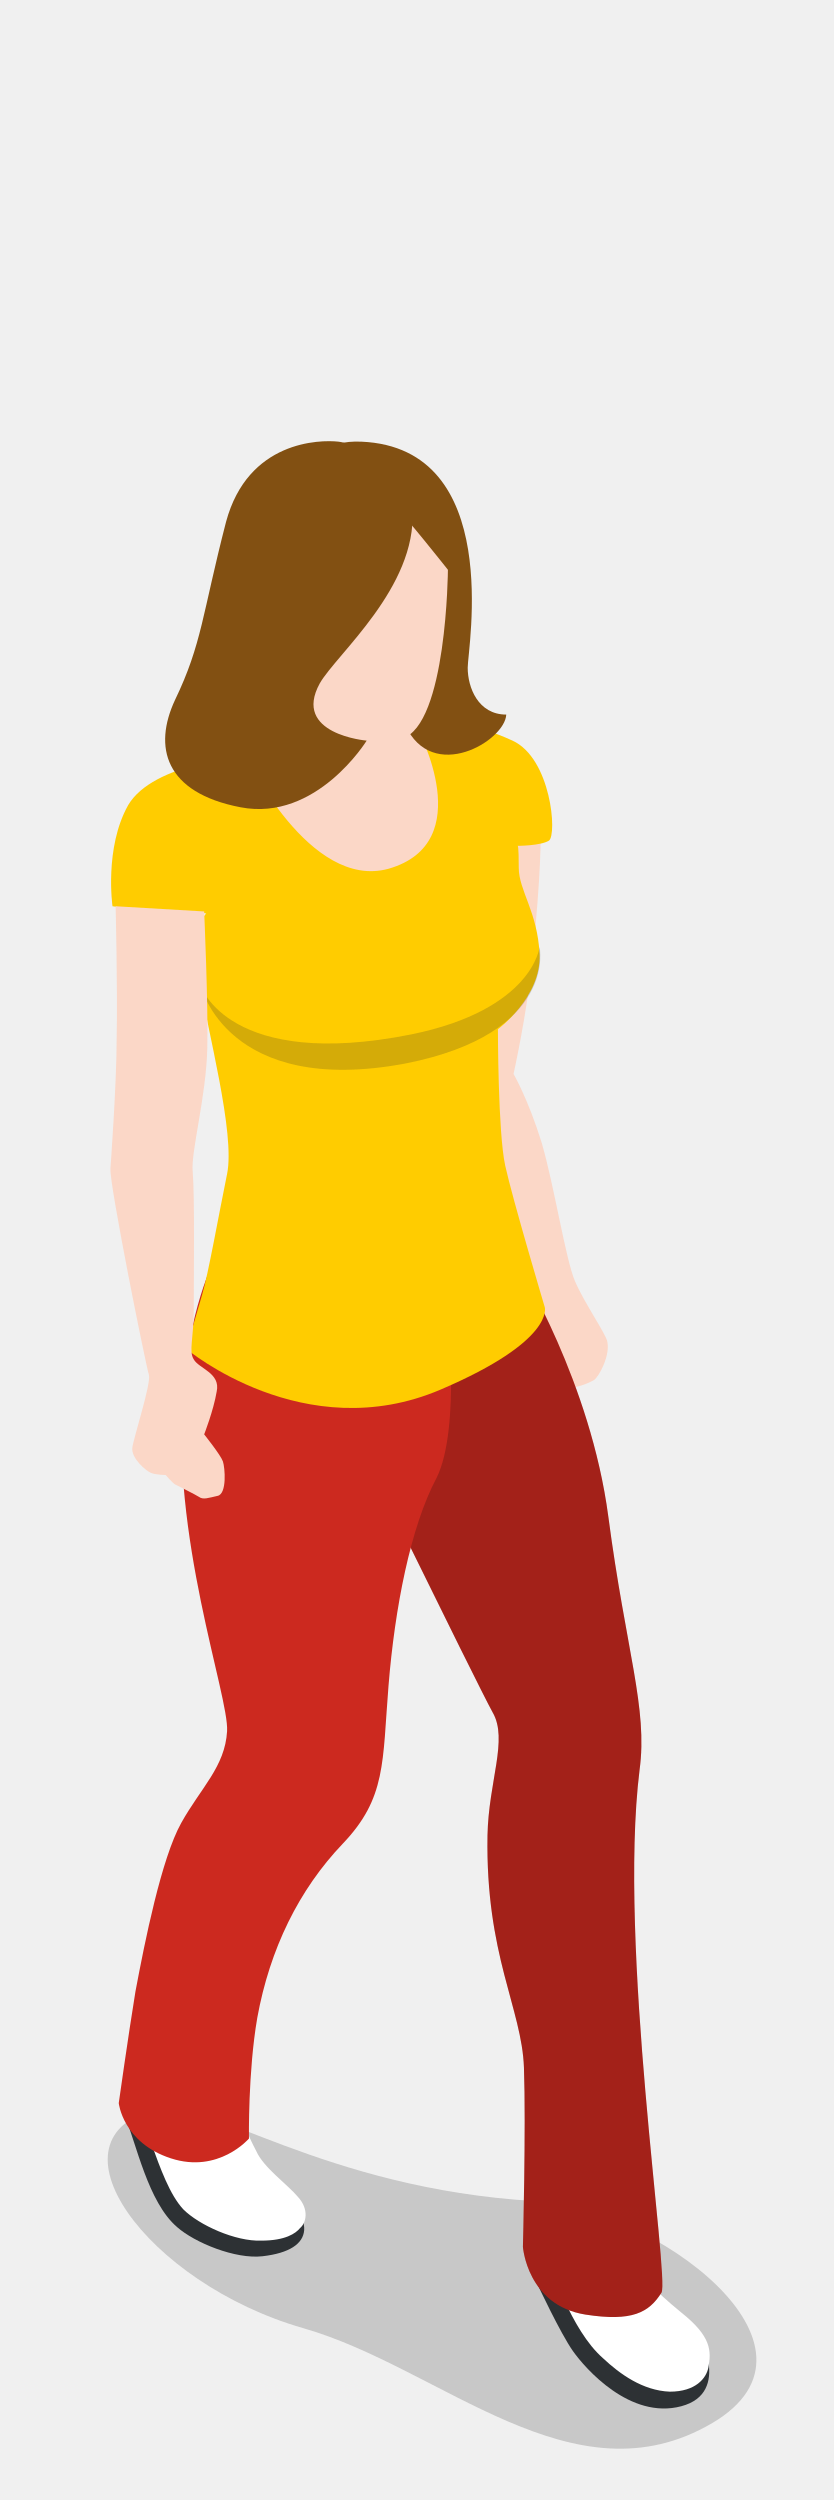
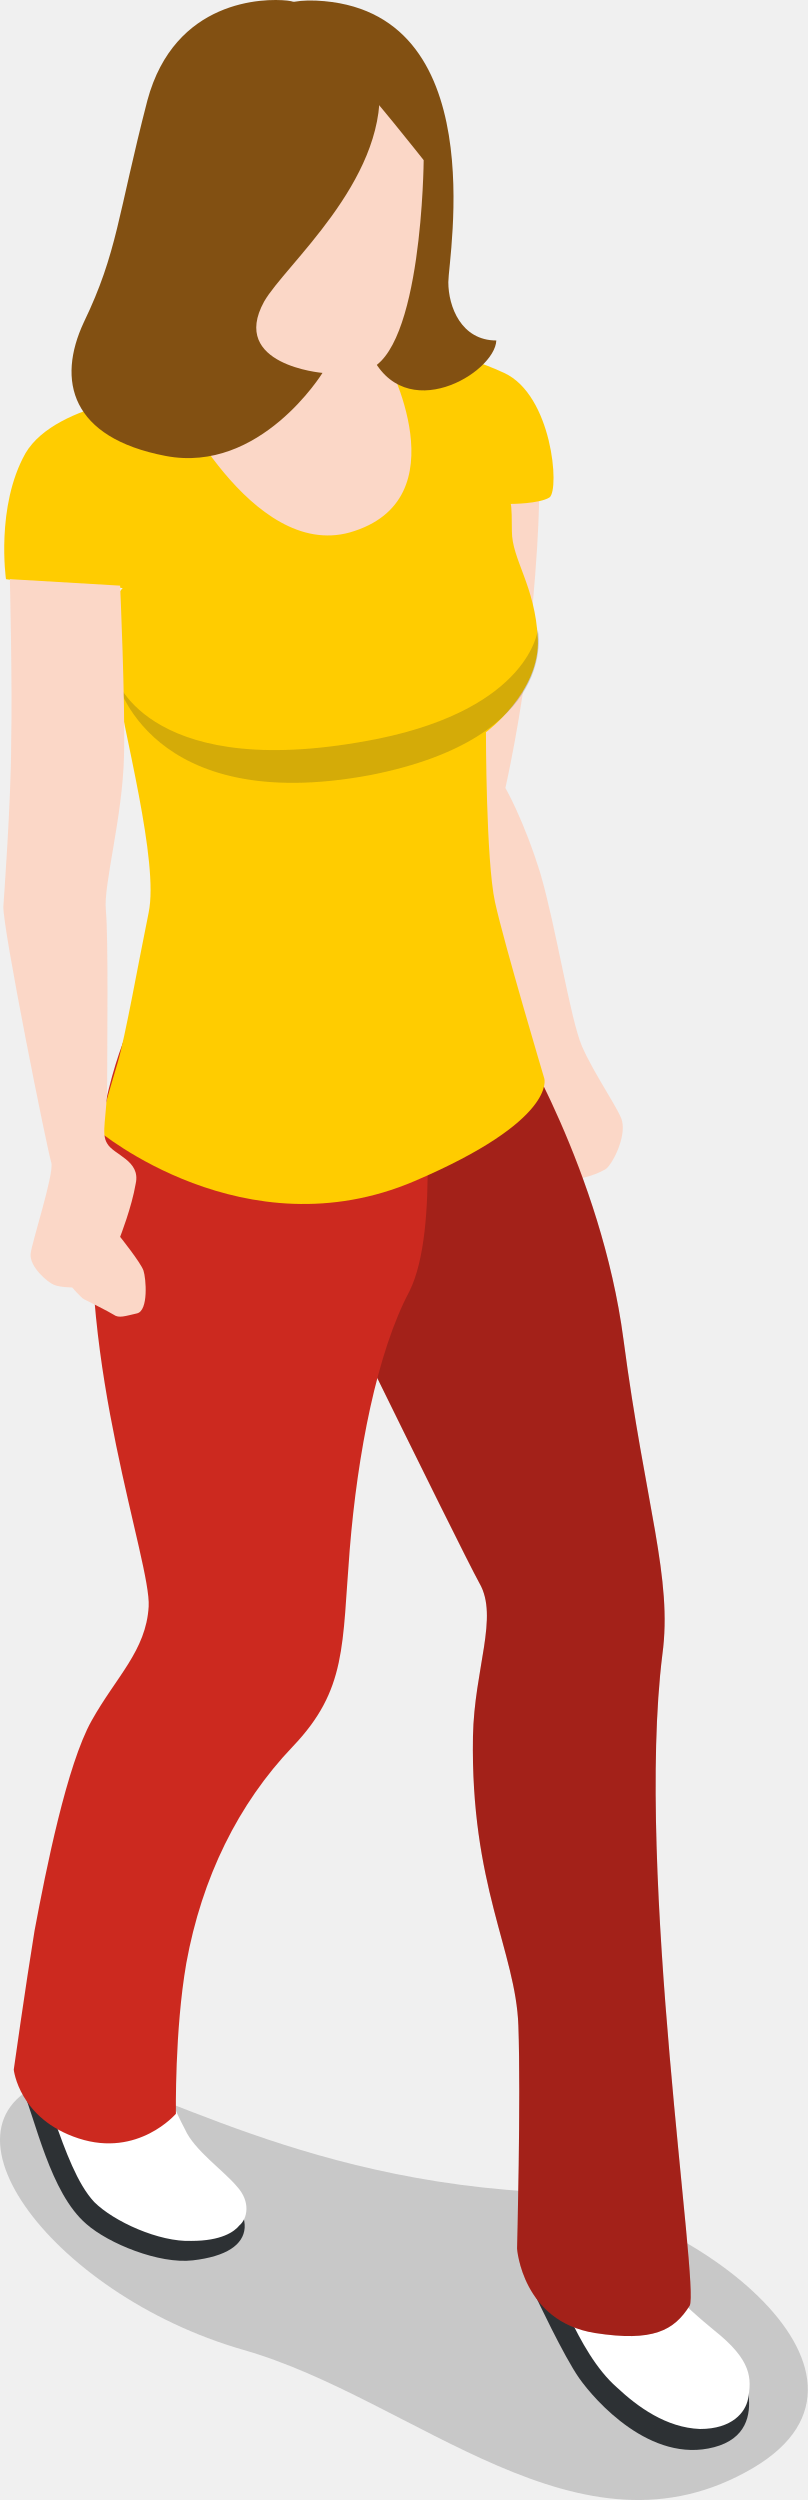
- <svg xmlns="http://www.w3.org/2000/svg" enable-background="new 0 0 80 240" viewBox="0 0 80 240">
-   <path d="m15.2 202.4c-11.4 2.8-1.1 16.8 13.9 21.1 13.3 3.8 25.9 17 39.3 9.1 12.5-7.4-5.7-20.7-17.1-21.3-20.2-1.2-31.7-10-36.1-8.9z" fill="#262626" opacity=".2" />
-   <path d="m28.7 66.2-7.7 9 10.6 13.1 15.2-6.5-.6-9.4-9.4-5z" fill="#fbd7c7" />
-   <path d="m51.6 219.3s2.2 4.7 3.4 6.4 5.5 6.6 10.4 5.3 1.6-7.2 1.6-7.2l-6.9-6z" fill="#2d3134" />
-   <path d="m54.2 220.9c.9 1.9 2.1 4.1 3.7 5.5 1.6 1.5 3.8 3.1 6.4 3.2 2.5 0 3.5-1.3 3.7-2.3.3-1.6.3-3-2.6-5.3-2.8-2.3-3.6-3.3-3.7-4.3-.1-.9-7.5 3.2-7.5 3.2z" fill="#fff" />
-   <path d="m11.9 202.9c1.2 2.9 2.3 8.5 5.1 10.9 1.7 1.5 5.6 3.1 8.2 2.8s3.9-1.2 4-2.5-1.3-4.2-4.6-6.6-6.6-4.5-6.6-4.5z" fill="#2d3134" />
-   <path d="m14.5 205.7c.9 2.5 1.8 5 3.1 6.4 1.5 1.5 5 3.1 7.5 3 2.3 0 3.3-.7 3.7-1.2.6-.5.9-1.8-.2-3-1-1.2-3.3-2.8-4-4.4-.8-1.5-1.4-3.1-1.4-3.1z" fill="#fff" />
-   <path d="m48.7 81 3.2-1s.1 3.5-.8 12.1c-.5 5.2-1.8 11-1.8 11s1.4 2.4 2.7 6.6c1.2 4.1 2.3 11.2 3.2 13.3s3 5.1 3.1 5.8c.3 1.3-.8 3.4-1.3 3.7-2 1.1-4.3 1-5.5.1-1.1-.8-2.6-4.2-2.5-4.4.6-1.2 1.9-.6 2-.4.1.1-.9-2.9-.8-3.8s.2-.7.2-1.3-9.2-19.3-9.2-19.3z" fill="#fbd7c7" />
-   <path d="m49.9 121.7s6.8 11 8.5 23.9 3.8 18.4 3 24.3c-2.1 16.9 2.9 48.9 2.1 50.2-1.2 1.9-2.8 2.8-7.3 2.1-5.6-.9-6-6.5-6-6.5s.3-11.5.1-17.2-3.7-10.8-3.5-22.3c.1-5.2 2-9.2.5-11.8-1.5-2.7-16.1-32.6-16.1-32.6z" fill="#cc291f" />
-   <path d="m49.9 121.7s6.8 11 8.5 23.9 3.8 18.4 3 24.3c-2.1 16.9 2.9 48.9 2.1 50.2-1.2 1.9-2.8 2.8-7.3 2.1-5.6-.9-6-6.5-6-6.5s.3-11.5.1-17.2-3.7-10.8-3.5-22.3c.1-5.2 2-9.2.5-11.8-1.5-2.7-16.1-32.6-16.1-32.6z" opacity=".2" />
-   <path d="m42.9 125.2s1.4 11.9-1 16.7c-2.5 4.7-4 12.5-4.6 19.9s-.2 10.8-4.4 15.2-7 10.1-8.2 16.7c-.9 5.2-.8 11.6-.8 11.6s-2.9 3.4-7.5 1.9-5-5.3-5-5.3.9-6.4 1.6-10.7c.9-4.8 2.5-12.8 4.4-16.2s4.2-5.4 4.4-8.8-5.5-18.8-4.2-33 7-17.8 7-17.8z" fill="#cc291f" />
-   <path d="m49.7 81.2s2.2 0 3-.5c.8-.6.2-7.9-3.5-9.6s-6.7-2-8.2-1.6-.9.5-.9.5 5.9 10.9-2.8 13.4c-7.6 2.1-13.7-10.8-13.7-10.8s-8.9.6-11.3 4.7c-2.3 4.1-1.5 9.7-1.5 9.7s3.3.5 5.7.5c2.6 0 3.3.2 3.3.2s-1.4 1-.7 6.1c.8 5.1 3.5 15 2.7 18.9s-1.8 9.6-2.4 11.6-1.5 5.2-1.5 5.2 11.3 9.5 24.4 3.9c11-4.7 10-7.9 10-7.9s-3.1-10.4-3.8-13.6-.7-13.1-.7-13.1 4.2-3.1 4-7.2-2-6.1-2-8.3-.1-2.1-.1-2.1z" fill="#fc0" />
-   <path d="m51.8 90.9s-.6 6-12.3 8.4c-17.5 3.5-20.2-4.6-20.2-4.6s2.5 10.6 19.6 7.4c14.7-2.9 12.9-11.2 12.9-11.2z" fill="#262626" opacity=".2" />
-   <path d="m11.1 87 8.5.5s.4 9 .3 13.1c-.1 4.7-1.6 10-1.4 11.9.2 2.2.1 10.4.1 13.2s-.5 4 0 4.8c.5.9 2.6 1.3 2.2 3.1-.3 1.8-1.2 4.1-1.2 4.1s1.6 2 1.8 2.6.4 3.1-.5 3.3-1.4.4-1.8.1c-.3-.2-2.1-1.1-2.3-1.2s-.9-.9-.9-.9-.9 0-1.4-.2-1.9-1.4-1.8-2.4c.1-.9 1.8-6.1 1.6-7-.3-.9-3.8-18.3-3.7-19.8 0 0 .6-8.1.6-12.6.1-4.4-.1-12.6-.1-12.6z" fill="#fbd7c7" />
-   <path d="m38.9 69.6c2.6 5.7 9.6 1.5 9.7-1-2.7 0-3.7-2.6-3.7-4.5s3.5-21.1-10.2-21.7 4.2 27.2 4.2 27.2z" fill="#825012" />
-   <path d="m37.4 48c1.5 1.5 5.6 6.7 5.6 6.7s-.1 14.9-4.4 16.2c-1.8.5-5.1.5-8.7-2s-4.4-4.2-4.5-11.3c-.1-11.1 6-15.6 12-9.6z" fill="#fbd7c7" />
-   <path d="m32.5 42.4c1.2.1 6.9 2.4 7.1 6.6.4 7.4-7.3 13.8-8.9 16.6-2.7 4.9 4.5 5.5 4.5 5.5s-4.8 7.8-12.1 6.4-8.4-5.8-6.3-10.3c2.6-5.4 2.6-8.2 4.9-17.1 2.1-7.8 9-7.9 10.8-7.7z" fill="#825012" />
+ <svg xmlns="http://www.w3.org/2000/svg" enable-background="new 0 0 80 240" viewBox="0 0 6.227 19.272" version="1.1" id="svg500" width="6.227" height="19.272">
+   <defs id="defs504" />
+   <g id="g524" transform="matrix(0.1,0,0,0.1,-1.033963,-4.235346)">
+     <path id="path468" d="m 15.2,202.4 c -11.4,2.8 -1.1,16.8 13.9,21.1 13.3,3.8 25.9,17 39.3,9.1 12.5,-7.4 -5.7,-20.7 -17.1,-21.3 -20.2,-1.2 -31.7,-10 -36.1,-8.9 z" style="opacity:0.2;fill:#262626" />
+     <path id="path470" d="m 28.7,66.2 -7.7,9 10.6,13.1 15.2,-6.5 -0.6,-9.4 -9.4,-5 z" style="fill:#fbd7c7" />
+     <path id="path472" d="m 51.6,219.3 c 0,0 2.2,4.7 3.4,6.4 1.2,1.7 5.5,6.6 10.4,5.3 4.9,-1.3 1.6,-7.2 1.6,-7.2 l -6.9,-6 z" style="fill:#2d3134" />
+     <path id="path474" d="m 54.2,220.9 c 0.9,1.9 2.1,4.1 3.7,5.5 1.6,1.5 3.8,3.1 6.4,3.2 2.5,0 3.5,-1.3 3.7,-2.3 0.3,-1.6 0.3,-3 -2.6,-5.3 -2.8,-2.3 -3.6,-3.3 -3.7,-4.3 -0.1,-0.9 -7.5,3.2 -7.5,3.2 z" style="fill:#ffffff" />
+     <path id="path476" d="m 11.9,202.9 c 1.2,2.9 2.3,8.5 5.1,10.9 1.7,1.5 5.6,3.1 8.2,2.8 2.6,-0.3 3.9,-1.2 4,-2.5 0.1,-1.3 -1.3,-4.2 -4.6,-6.6 C 21.3,205.1 18,203 18,203 Z" style="fill:#2d3134" />
+     <path id="path478" d="m 14.5,205.7 c 0.9,2.5 1.8,5 3.1,6.4 1.5,1.5 5,3.1 7.5,3 2.3,0 3.3,-0.7 3.7,-1.2 0.6,-0.5 0.9,-1.8 -0.2,-3 -1,-1.2 -3.3,-2.8 -4,-4.4 -0.8,-1.5 -1.4,-3.1 -1.4,-3.1 z" style="fill:#ffffff" />
+     <path id="path480" d="m 48.7,81 3.2,-1 c 0,0 0.1,3.5 -0.8,12.1 -0.5,5.2 -1.8,11 -1.8,11 0,0 1.4,2.4 2.7,6.6 1.2,4.1 2.3,11.2 3.2,13.3 0.9,2.1 3,5.1 3.1,5.8 0.3,1.3 -0.8,3.4 -1.3,3.7 -2,1.1 -4.3,1 -5.5,0.1 -1.1,-0.8 -2.6,-4.2 -2.5,-4.4 0.6,-1.2 1.9,-0.6 2,-0.4 0.1,0.1 -0.9,-2.9 -0.8,-3.8 0.1,-0.9 0.2,-0.7 0.2,-1.3 0,-0.6 -9.2,-19.3 -9.2,-19.3 z" style="fill:#fbd7c7" />
+     <path id="path482" d="m 49.9,121.7 c 0,0 6.8,11 8.5,23.9 1.7,12.9 3.8,18.4 3,24.3 -2.1,16.9 2.9,48.9 2.1,50.2 -1.2,1.9 -2.8,2.8 -7.3,2.1 -5.6,-0.9 -6,-6.5 -6,-6.5 0,0 0.3,-11.5 0.1,-17.2 -0.2,-5.7 -3.7,-10.8 -3.5,-22.3 0.1,-5.2 2,-9.2 0.5,-11.8 -1.5,-2.7 -16.1,-32.6 -16.1,-32.6 z" style="fill:#cc291f" />
+     <path id="path484" d="m 49.9,121.7 c 0,0 6.8,11 8.5,23.9 1.7,12.9 3.8,18.4 3,24.3 -2.1,16.9 2.9,48.9 2.1,50.2 -1.2,1.9 -2.8,2.8 -7.3,2.1 -5.6,-0.9 -6,-6.5 -6,-6.5 0,0 0.3,-11.5 0.1,-17.2 -0.2,-5.7 -3.7,-10.8 -3.5,-22.3 0.1,-5.2 2,-9.2 0.5,-11.8 -1.5,-2.7 -16.1,-32.6 -16.1,-32.6 z" style="opacity:0.2" />
+     <path id="path486" d="m 42.9,125.2 c 0,0 1.4,11.9 -1,16.7 -2.5,4.7 -4,12.5 -4.6,19.9 -0.6,7.4 -0.2,10.8 -4.4,15.2 -4.2,4.4 -7,10.1 -8.2,16.7 -0.9,5.2 -0.8,11.6 -0.8,11.6 0,0 -2.9,3.4 -7.5,1.9 -4.6,-1.5 -5,-5.3 -5,-5.3 0,0 0.9,-6.4 1.6,-10.7 0.9,-4.8 2.5,-12.8 4.4,-16.2 1.9,-3.4 4.2,-5.4 4.4,-8.8 0.2,-3.4 -5.5,-18.8 -4.2,-33 1.3,-14.2 7,-17.8 7,-17.8 z" style="fill:#cc291f" />
+     <path id="path488" d="m 49.7,81.2 c 0,0 2.2,0 3,-0.5 0.8,-0.6 0.2,-7.9 -3.5,-9.6 -3.7,-1.7 -6.7,-2 -8.2,-1.6 -1.5,0.4 -0.9,0.5 -0.9,0.5 0,0 5.9,10.9 -2.8,13.4 -7.6,2.1 -13.7,-10.8 -13.7,-10.8 0,0 -8.9,0.6 -11.3,4.7 -2.3,4.1 -1.5,9.7 -1.5,9.7 0,0 3.3,0.5 5.7,0.5 2.6,0 3.3,0.2 3.3,0.2 0,0 -1.4,1 -0.7,6.1 0.8,5.1 3.5,15 2.7,18.9 -0.8,3.9 -1.8,9.6 -2.4,11.6 -0.6,2 -1.5,5.2 -1.5,5.2 0,0 11.3,9.5 24.4,3.9 11,-4.7 10,-7.9 10,-7.9 0,0 -3.1,-10.4 -3.8,-13.6 -0.7,-3.2 -0.7,-13.1 -0.7,-13.1 0,0 4.2,-3.1 4,-7.2 -0.2,-4.1 -2,-6.1 -2,-8.3 0,-2.2 -0.1,-2.1 -0.1,-2.1 z" style="fill:#ffcc00" />
+     <path id="path490" d="m 51.8,90.9 c 0,0 -0.6,6 -12.3,8.4 -17.5,3.5 -20.2,-4.6 -20.2,-4.6 0,0 2.5,10.6 19.6,7.4 14.7,-2.9 12.9,-11.2 12.9,-11.2 z" style="opacity:0.2;fill:#262626" />
+     <path id="path492" d="m 11.1,87 8.5,0.5 c 0,0 0.4,9 0.3,13.1 -0.1,4.7 -1.6,10 -1.4,11.9 0.2,2.2 0.1,10.4 0.1,13.2 0,2.8 -0.5,4 0,4.8 0.5,0.9 2.6,1.3 2.2,3.1 -0.3,1.8 -1.2,4.1 -1.2,4.1 0,0 1.6,2 1.8,2.6 0.2,0.6 0.4,3.1 -0.5,3.3 -0.9,0.2 -1.4,0.4 -1.8,0.1 -0.3,-0.2 -2.1,-1.1 -2.3,-1.2 -0.2,-0.1 -0.9,-0.9 -0.9,-0.9 0,0 -0.9,0 -1.4,-0.2 -0.5,-0.2 -1.9,-1.4 -1.8,-2.4 0.1,-0.9 1.8,-6.1 1.6,-7 -0.3,-0.9 -3.8,-18.3 -3.7,-19.8 0,0 0.6,-8.1 0.6,-12.6 C 11.3,95.2 11.1,87 11.1,87 Z" style="fill:#fbd7c7" />
+     <path id="path494" d="m 38.9,69.6 c 2.6,5.7 9.6,1.5 9.7,-1 -2.7,0 -3.7,-2.6 -3.7,-4.5 0,-1.9 3.5,-21.1 -10.2,-21.7 -13.7,-0.6 4.2,27.2 4.2,27.2 z" style="fill:#825012" />
+     <path id="path496" d="m 37.4,48 c 1.5,1.5 5.6,6.7 5.6,6.7 0,0 -0.1,14.9 -4.4,16.2 -1.8,0.5 -5.1,0.5 -8.7,-2 -3.6,-2.5 -4.4,-4.2 -4.5,-11.3 -0.1,-11.1 6,-15.6 12,-9.6 z" style="fill:#fbd7c7" />
+     <path id="path498" d="m 32.5,42.4 c 1.2,0.1 6.9,2.4 7.1,6.6 0.4,7.4 -7.3,13.8 -8.9,16.6 -2.7,4.9 4.5,5.5 4.5,5.5 0,0 -4.8,7.8 -12.1,6.4 -7.3,-1.4 -8.4,-5.8 -6.3,-10.3 2.6,-5.4 2.6,-8.2 4.9,-17.1 2.1,-7.8 9,-7.9 10.8,-7.7 z" style="fill:#825012" />
+   </g>
</svg>
